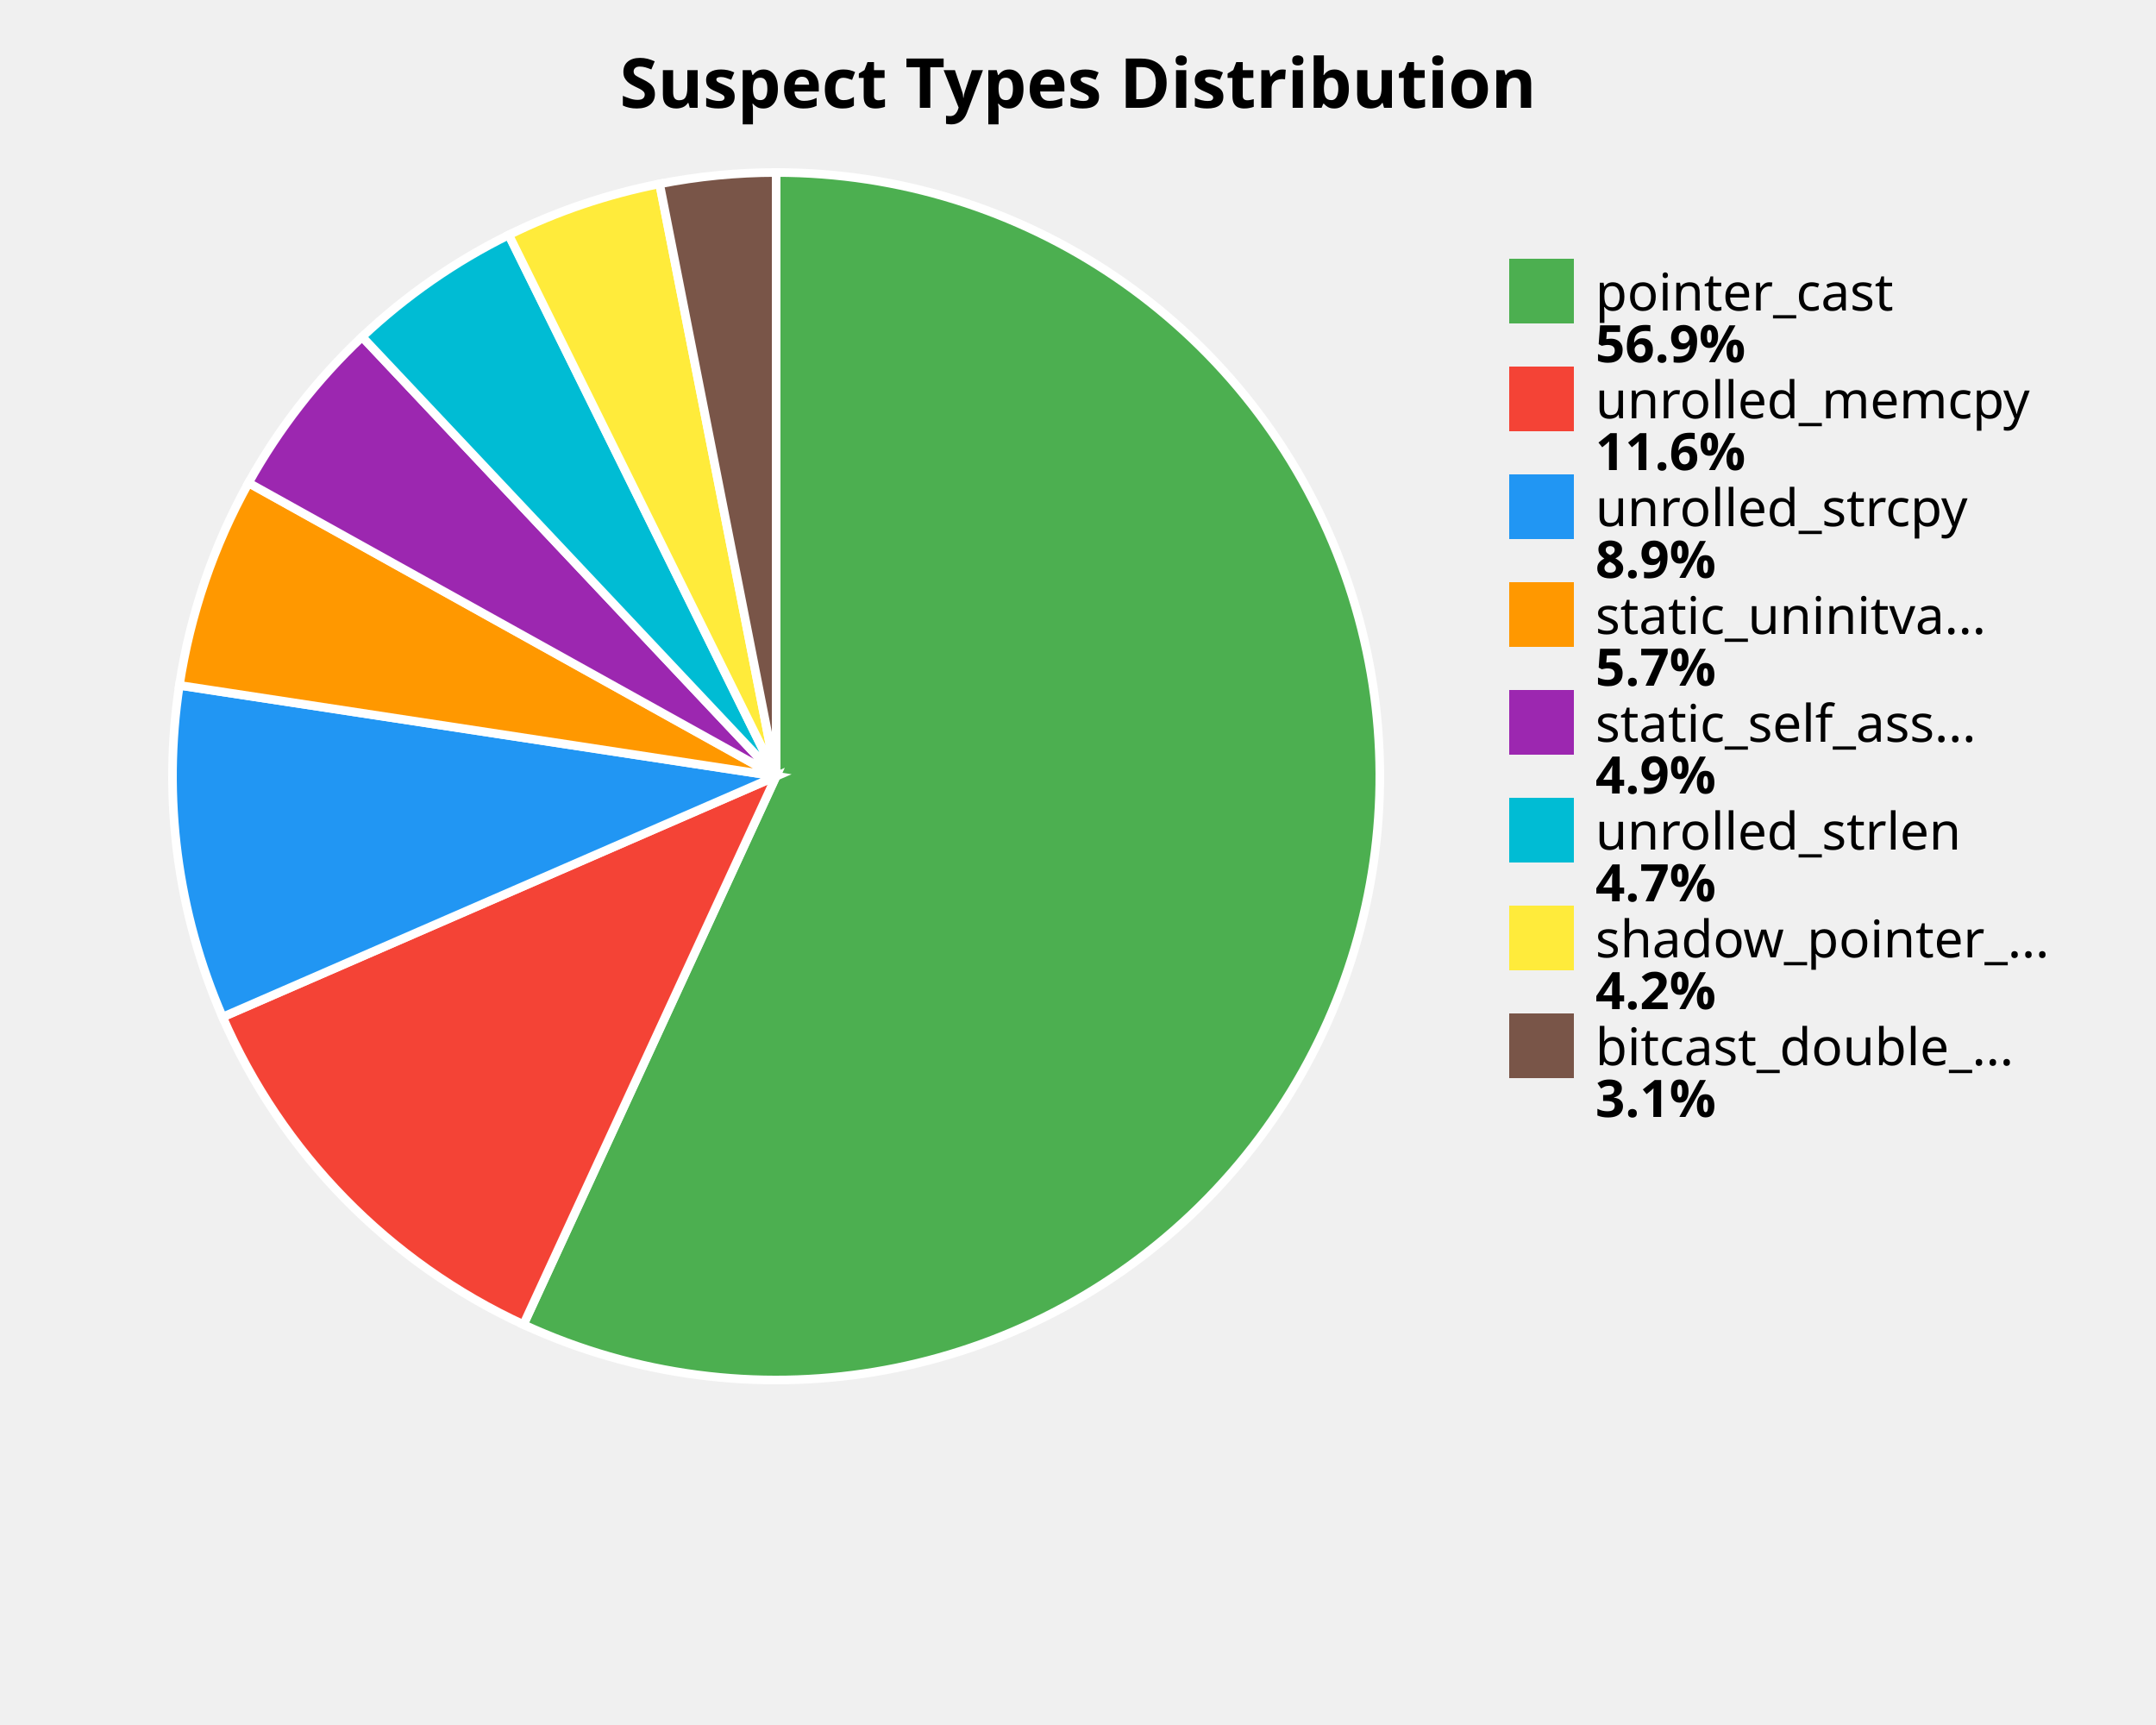
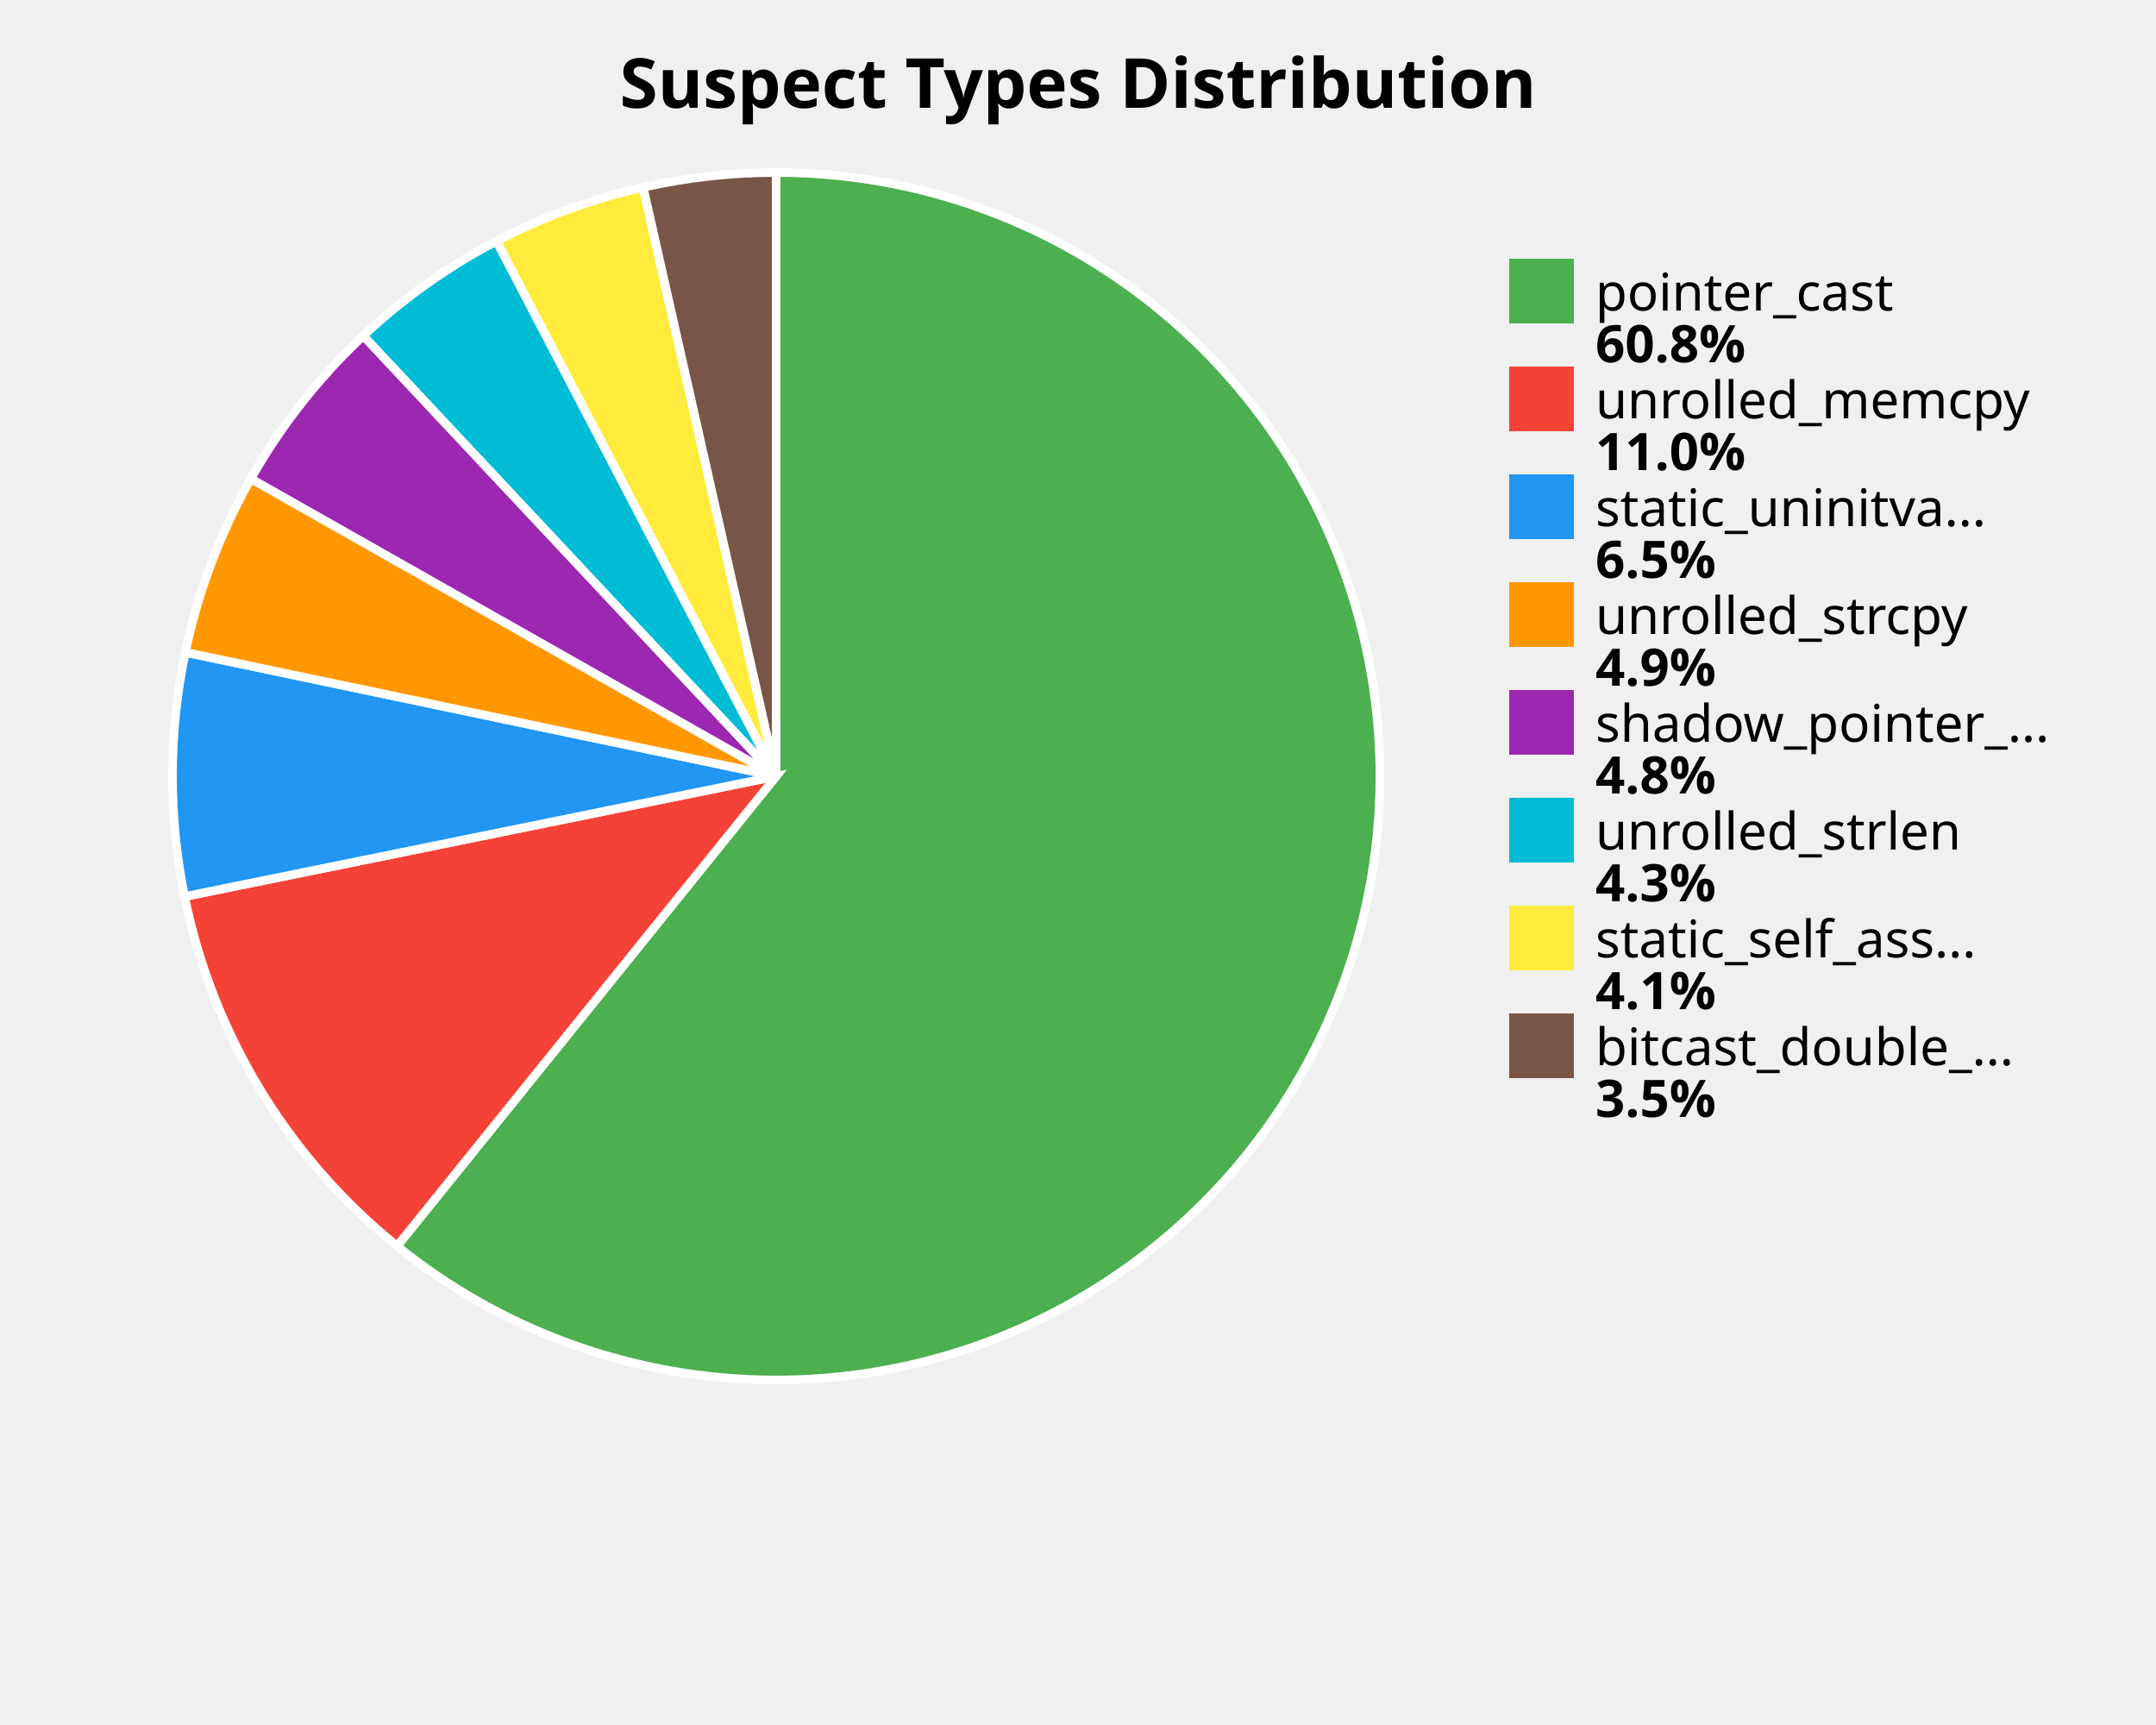
<svg xmlns="http://www.w3.org/2000/svg" width="500" height="400" viewBox="0 0 500 400">
  <style>
    .title { font: bold 16px sans-serif; }
    .label { font: 12px sans-serif; }
    .value { font: bold 12px sans-serif; }
  </style>
  <rect width="100%%" height="100%%" fill="white" />
  <text x="250" y="25" class="title" text-anchor="middle">Suspect Types Distribution</text>
-   <path d="M 180,180 L 180.00,40.00 A 140,140 0 1,1 121.40,307.15 Z" fill="#4CAF50" stroke="white" stroke-width="2" />
-   <path d="M 180,180 L 121.40,307.15 A 140,140 0 0,1 51.62,235.84 Z" fill="#F44336" stroke="white" stroke-width="2" />
-   <path d="M 180,180 L 51.62,235.84 A 140,140 0 0,1 41.60,158.92 Z" fill="#2196F3" stroke="white" stroke-width="2" />
-   <path d="M 180,180 L 41.60,158.92 A 140,140 0 0,1 57.64,111.97 Z" fill="#FF9800" stroke="white" stroke-width="2" />
-   <path d="M 180,180 L 57.64,111.97 A 140,140 0 0,1 83.99,78.11 Z" fill="#9C27B0" stroke="white" stroke-width="2" />
-   <path d="M 180,180 L 83.99,78.11 A 140,140 0 0,1 117.99,54.48 Z" fill="#00BCD4" stroke="white" stroke-width="2" />
-   <path d="M 180,180 L 117.99,54.48 A 140,140 0 0,1 152.97,42.64 Z" fill="#FFEB3B" stroke="white" stroke-width="2" />
-   <path d="M 180,180 L 152.97,42.64 A 140,140 0 0,1 180.00,40.00 Z" fill="#795548" stroke="white" stroke-width="2" />
+   <path d="M 180,180 L 180.00,40.00 A 140,140 0 1,1 92.09,288.95 Z" fill="#4CAF50" stroke="white" stroke-width="2" />
+   <path d="M 180,180 L 92.09,288.95 A 140,140 0 0,1 42.81,207.90 Z" fill="#F44336" stroke="white" stroke-width="2" />
+   <path d="M 180,180 L 42.81,207.90 A 140,140 0 0,1 42.98,151.26 Z" fill="#2196F3" stroke="white" stroke-width="2" />
+   <path d="M 180,180 L 42.98,151.26 A 140,140 0 0,1 58.18,111.00 Z" fill="#FF9800" stroke="white" stroke-width="2" />
+   <path d="M 180,180 L 58.18,111.00 A 140,140 0 0,1 84.26,77.85 Z" fill="#9C27B0" stroke="white" stroke-width="2" />
+   <path d="M 180,180 L 84.26,77.85 A 140,140 0 0,1 115.17,55.91 Z" fill="#00BCD4" stroke="white" stroke-width="2" />
+   <path d="M 180,180 L 115.17,55.91 A 140,140 0 0,1 149.15,43.44 Z" fill="#FFEB3B" stroke="white" stroke-width="2" />
+   <path d="M 180,180 L 149.15,43.44 A 140,140 0 0,1 180.00,40.00 Z" fill="#795548" stroke="white" stroke-width="2" />
  <rect x="350" y="60" width="15" height="15" fill="#4CAF50" />
  <text x="370" y="72" class="label">pointer_cast</text>
-   <text x="370" y="84" class="value">56.9%</text>
+   <text x="370" y="84" class="value">60.8%</text>
  <rect x="350" y="85" width="15" height="15" fill="#F44336" />
  <text x="370" y="97" class="label">unrolled_memcpy</text>
-   <text x="370" y="109" class="value">11.6%</text>
+   <text x="370" y="109" class="value">11.0%</text>
  <rect x="350" y="110" width="15" height="15" fill="#2196F3" />
-   <text x="370" y="122" class="label">unrolled_strcpy</text>
-   <text x="370" y="134" class="value">8.9%</text>
+   <text x="370" y="122" class="label">static_uninitva...</text>
+   <text x="370" y="134" class="value">6.5%</text>
  <rect x="350" y="135" width="15" height="15" fill="#FF9800" />
-   <text x="370" y="147" class="label">static_uninitva...</text>
-   <text x="370" y="159" class="value">5.7%</text>
+   <text x="370" y="147" class="label">unrolled_strcpy</text>
+   <text x="370" y="159" class="value">4.9%</text>
  <rect x="350" y="160" width="15" height="15" fill="#9C27B0" />
-   <text x="370" y="172" class="label">static_self_ass...</text>
-   <text x="370" y="184" class="value">4.9%</text>
+   <text x="370" y="172" class="label">shadow_pointer_...</text>
+   <text x="370" y="184" class="value">4.8%</text>
  <rect x="350" y="185" width="15" height="15" fill="#00BCD4" />
  <text x="370" y="197" class="label">unrolled_strlen</text>
-   <text x="370" y="209" class="value">4.7%</text>
+   <text x="370" y="209" class="value">4.3%</text>
  <rect x="350" y="210" width="15" height="15" fill="#FFEB3B" />
-   <text x="370" y="222" class="label">shadow_pointer_...</text>
-   <text x="370" y="234" class="value">4.2%</text>
+   <text x="370" y="222" class="label">static_self_ass...</text>
+   <text x="370" y="234" class="value">4.1%</text>
  <rect x="350" y="235" width="15" height="15" fill="#795548" />
  <text x="370" y="247" class="label">bitcast_double_...</text>
-   <text x="370" y="259" class="value">3.1%</text>
+   <text x="370" y="259" class="value">3.5%</text>
</svg>
